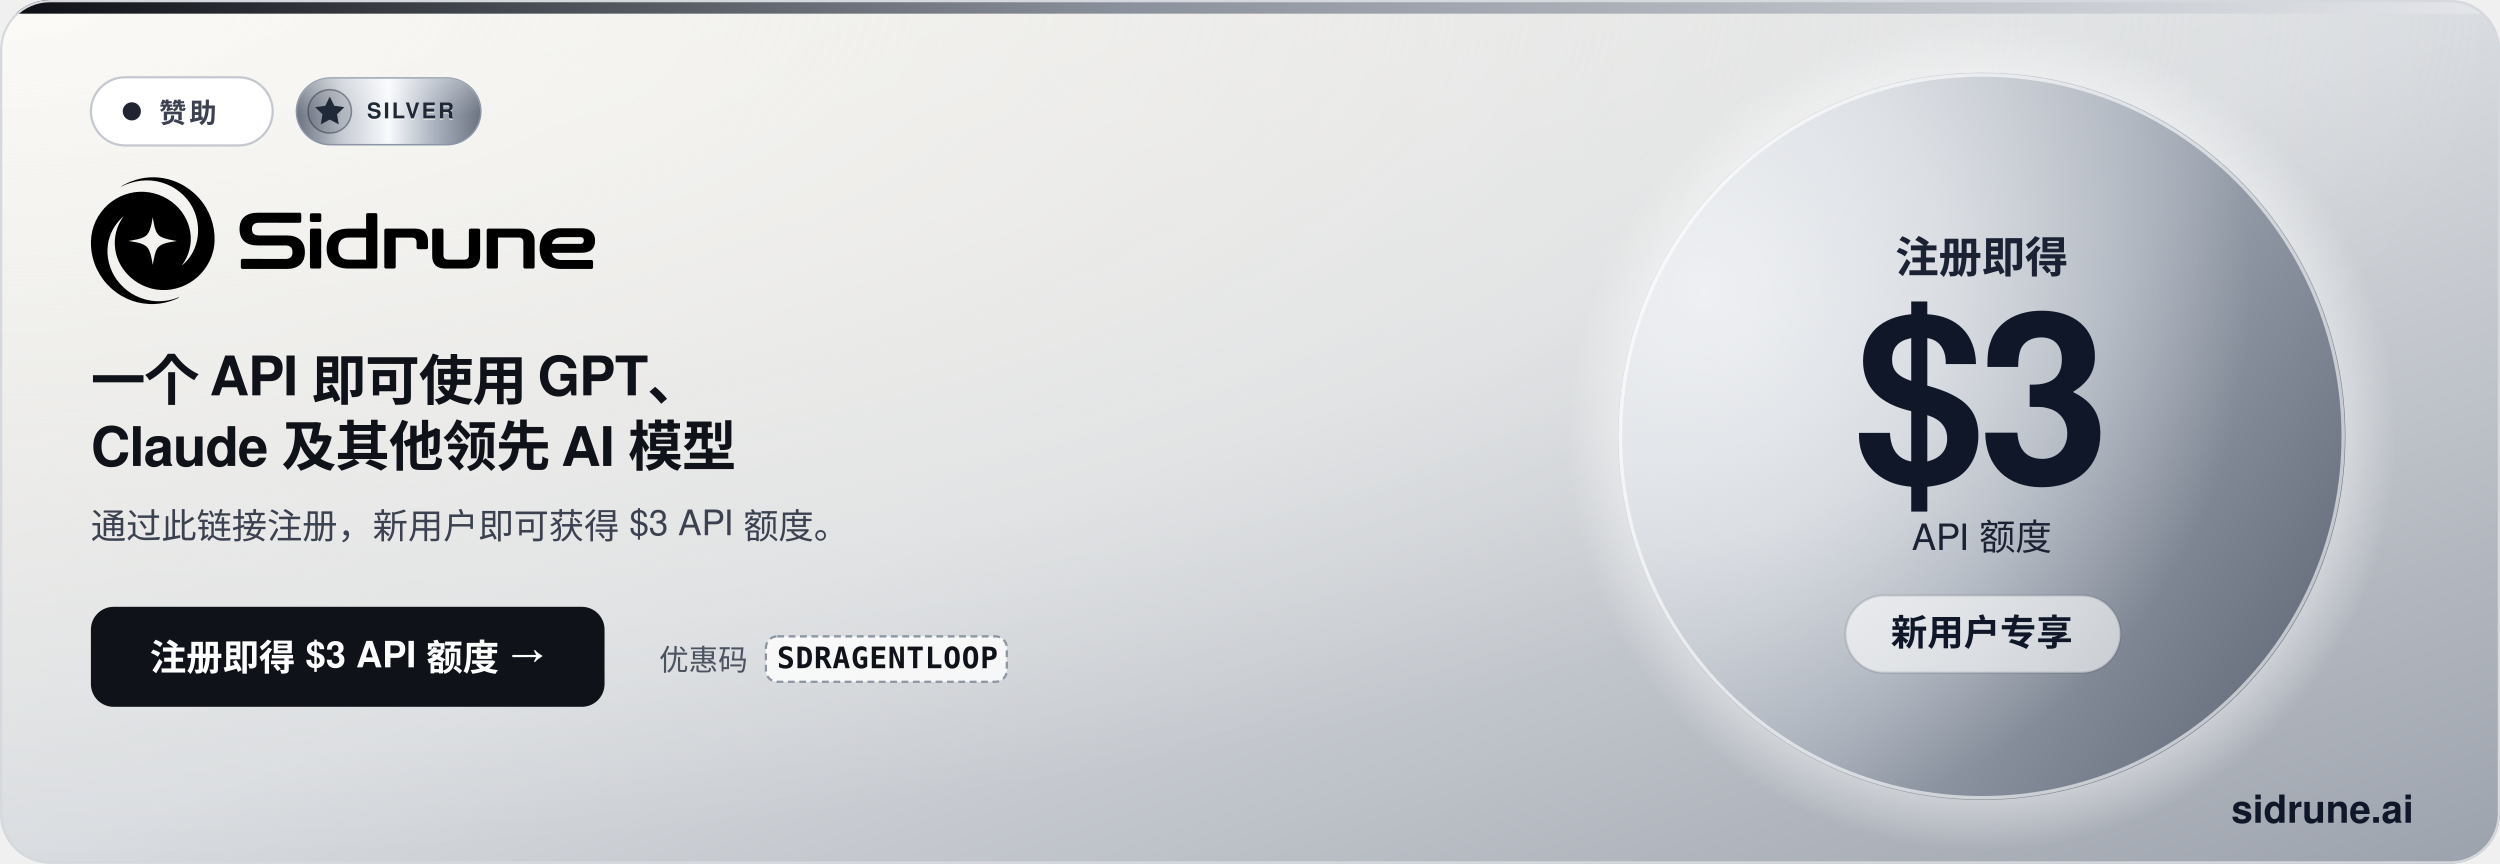
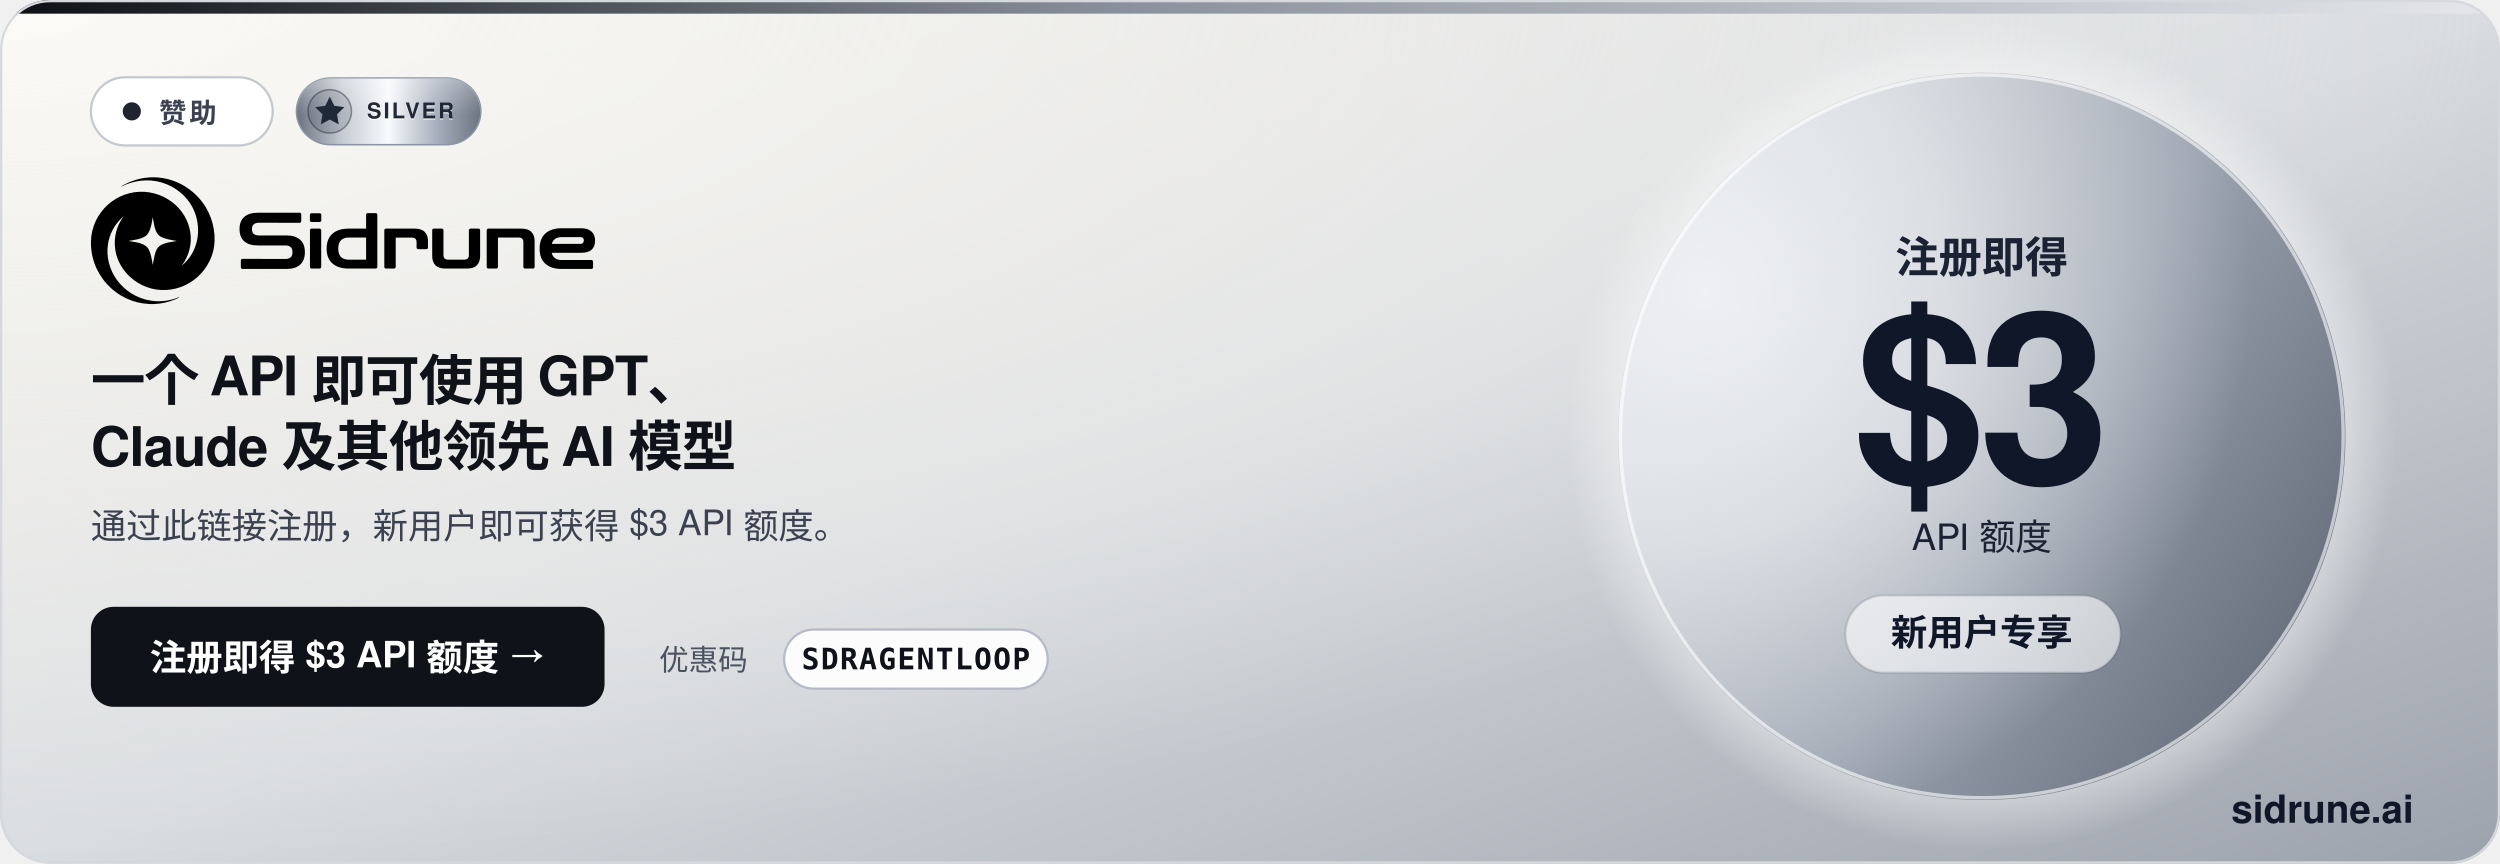
<svg xmlns="http://www.w3.org/2000/svg" width="1100" height="380" viewBox="0 0 1100 380" role="img" aria-label="Sidrune AI (Silver Sponsor): 一个 API 即可使用 GPT、Claude 及其他领先 AI 模型. 注册即得 $3 API 额度.">
  <defs>
    <linearGradient id="bg" x1="0" y1="0" x2="1" y2="1">
      <stop offset="0" stop-color="#f4f3ef" />
      <stop offset=".5" stop-color="#d9dce0" />
      <stop offset="1" stop-color="#9ca2ac" />
    </linearGradient>
    <radialGradient id="hl" cx="0" cy="0" r="1" gradientUnits="objectBoundingBox">
      <stop offset="0" stop-color="#fbfaf7" />
      <stop offset=".5" stop-color="#f1f0ec" stop-opacity=".6" />
      <stop offset="1" stop-color="#f1f0ec" stop-opacity="0" />
    </radialGradient>
    <linearGradient id="stripe" x1="0" y1="0" x2="1" y2="0">
      <stop offset="0" stop-color="#0b0d12" />
      <stop offset=".45" stop-color="#8b919c" />
      <stop offset="1" stop-color="#e5e7eb" />
    </linearGradient>
    <radialGradient id="orbHl" cx=".12" cy=".3" r=".75">
      <stop offset="0" stop-color="#eef0f3" />
      <stop offset=".45" stop-color="#eef0f3" stop-opacity=".7" />
      <stop offset="1" stop-color="#eef0f3" stop-opacity="0" />
    </radialGradient>
    <linearGradient id="orb" x1="0" y1=".2" x2="1" y2=".8">
      <stop offset="0" stop-color="#c9cdd4" />
      <stop offset=".55" stop-color="#9aa2ae" />
      <stop offset="1" stop-color="#626a79" />
    </linearGradient>
    <radialGradient id="orbGlow" cx=".5" cy=".5" r=".5">
      <stop offset=".88" stop-color="#ffffff" stop-opacity=".35" />
      <stop offset="1" stop-color="#ffffff" stop-opacity="0" />
    </radialGradient>
    <clipPath id="card">
      <rect width="1100" height="380" rx="22" />
    </clipPath>
  </defs>
  <g clip-path="url(#card)">
    <rect width="1100" height="380" fill="url(#bg)" />
    <rect width="1100" height="380" fill="url(#hl)" />
    <rect width="1100" height="6" fill="url(#stripe)" />
    <rect x=".5" y=".5" width="1099" height="379" rx="21.5" fill="none" stroke="#d5d8dd" />
  </g>
  <rect x="40" y="34" width="80" height="30" rx="15" fill="#ffffff" stroke="#c4c8cf" />
  <circle cx="58" cy="49" r="4" fill="#1f2430" />
  <text x="70" y="54" font-family="-apple-system, BlinkMacSystemFont, 'Segoe UI', Helvetica, Arial, sans-serif" font-size="12" font-weight="700" letter-spacing="1.3" fill="#3b4150">赞助</text>
  <svg x="130" y="34" width="82" height="30" viewBox="0 0 120 44">
    <defs>
      <linearGradient id="bm" x1="0" y1="0" x2="1" y2="0">
        <stop offset="0.00" stop-color="#6b7280" />
        <stop offset="0.25" stop-color="#c7ccd4" />
        <stop offset="0.50" stop-color="#f8fafc" />
        <stop offset="0.75" stop-color="#aab2bf" />
        <stop offset="1.00" stop-color="#6b7280" />
      </linearGradient>
      <linearGradient id="bs" x1="0" y1="0" x2="0" y2="1">
        <stop offset="0" stop-color="#fff" stop-opacity=".32" />
        <stop offset=".55" stop-color="#fff" stop-opacity="0" />
      </linearGradient>
    </defs>
    <rect x=".5" y=".5" width="119" height="43" rx="22" fill="url(#bm)" stroke="#8b95a5" />
    <rect x=".5" y=".5" width="119" height="43" rx="22" fill="url(#bs)" />
    <circle cx="22" cy="22" r="14" fill="#1f2937" fill-opacity=".14" stroke="#1f2937" stroke-opacity=".45" />
    <path d="M22 12.5l2.9 5.9 6.5.9-4.7 4.6 1.1 6.5L22 27.3l-5.8 3.1 1.1-6.5-4.7-4.6 6.5-.9z" fill="#1f2937" />
    <text x="46" y="27.5" text-anchor="start" font-family="-apple-system, BlinkMacSystemFont, 'Segoe UI', Helvetica, Arial, sans-serif" font-size="14" font-weight="800" letter-spacing="1.4" fill="#ffffff" fill-opacity=".55">SILVER</text>
    <text x="46" y="26.5" text-anchor="start" font-family="-apple-system, BlinkMacSystemFont, 'Segoe UI', Helvetica, Arial, sans-serif" font-size="14" font-weight="800" letter-spacing="1.4" fill="#1f2937">SILVER</text>
  </svg>
  <svg x="40" y="78" width="222" height="56" viewBox="0 0 555 140" fill="none">
    <path d="M166.677 100.837C165.714 100.837 164.933 100.056 164.933 99.093V91.495C164.933 90.531 165.716 89.75 166.68 89.752L213.976 89.834C216.478 89.834 218.383 89.265 219.691 88.128C221.055 86.934 221.738 85.029 221.738 82.413C221.738 79.798 221.055 77.921 219.691 76.784C218.383 75.59 216.478 74.993 213.976 74.993H183.442C177.13 74.993 172.212 73.486 168.686 70.473C165.218 67.402 163.483 62.91 163.483 56.997C163.483 51.083 165.218 46.619 168.686 43.606C172.212 40.535 177.13 39 183.442 39H229.632C230.595 39 231.376 39.781 231.376 40.744V48.341C231.376 49.305 230.593 50.087 229.629 50.085L184.892 50.003C182.447 50.003 180.542 50.571 179.177 51.709C177.812 52.789 177.13 54.551 177.13 56.997C177.13 59.442 177.812 61.233 179.177 62.37C180.542 63.45 182.447 63.99 184.892 63.99H215.426C221.738 63.99 226.628 65.554 230.096 68.682C233.622 71.752 235.384 76.329 235.384 82.413C235.384 88.441 233.622 93.018 230.096 96.145C226.628 99.273 221.738 100.837 215.426 100.837H166.677Z" fill="black" />
    <path d="M242.699 100.41C241.736 100.41 240.956 99.629 240.956 98.666V58.228C240.956 57.266 241.736 56.485 242.699 56.485H251.579C252.542 56.485 253.323 57.266 253.323 58.228V98.666C253.323 99.629 252.542 100.41 251.579 100.41H242.699ZM242.614 49.235C241.651 49.235 240.87 48.454 240.87 47.491V41.341C240.87 40.378 241.651 39.597 242.614 39.597H251.665C252.628 39.597 253.408 40.378 253.408 41.341V47.491C253.408 48.454 252.628 49.235 251.665 49.235H242.614Z" fill="black" />
    <path d="M315.064 98.666C315.064 99.629 314.284 100.41 313.321 100.41H302.697V41.17C302.697 40.207 303.478 39.426 304.441 39.426H313.321C314.284 39.426 315.064 40.207 315.064 41.17V98.666ZM312.932 100.41H283.506C275.887 100.41 269.945 98.534 265.68 94.781C261.416 91.028 259.283 85.598 259.283 78.49C259.283 71.326 261.416 65.867 265.68 62.114C269.945 58.361 275.887 56.485 283.506 56.485H312.079V66.293H283.506C279.81 66.293 276.967 67.317 274.977 69.364C273.044 71.354 272.077 74.396 272.077 78.49C272.077 82.527 273.044 85.569 274.977 87.616C276.967 89.606 279.81 90.602 283.506 90.602H312.932V100.41Z" fill="black" />
    <path d="M324.496 100.41C323.533 100.41 322.753 99.629 322.753 98.666V58.228C322.753 57.266 323.533 56.485 324.496 56.485H356.358C361.304 56.485 364.944 57.736 367.275 60.238C369.606 62.683 370.772 65.924 370.772 69.961V77.344C370.772 78.306 369.991 79.087 369.028 79.087H359.978C359.015 79.087 358.234 78.306 358.234 77.344V71.496C358.234 68.085 356.528 66.379 353.116 66.379H335.29V98.666C335.29 99.629 334.51 100.41 333.547 100.41H324.496Z" fill="black" />
    <path d="M389.841 100.41C384.837 100.41 381.17 99.159 378.839 96.657C376.564 94.155 375.427 90.914 375.427 86.934V58.228C375.427 57.266 376.208 56.485 377.171 56.485H386.051C387.014 56.485 387.794 57.266 387.794 58.228V85.484C387.794 88.896 389.5 90.602 392.912 90.602H410.652C414.064 90.602 415.77 88.896 415.77 85.484V58.228C415.77 57.266 416.551 56.485 417.514 56.485H426.394C427.357 56.485 428.137 57.266 428.137 58.228V86.934C428.137 90.914 426.972 94.155 424.64 96.657C422.366 99.159 418.727 100.41 413.723 100.41H389.841Z" fill="black" />
    <path d="M437.111 100.41C436.148 100.41 435.368 99.629 435.368 98.666V58.228C435.368 57.266 436.148 56.485 437.111 56.485H473.664C478.668 56.485 482.307 57.736 484.581 60.238C486.913 62.683 488.078 65.924 488.078 69.961V98.666C488.078 99.629 487.298 100.41 486.335 100.41H477.455C476.492 100.41 475.711 99.629 475.711 98.666V71.411C475.711 67.999 474.005 66.293 470.593 66.293H447.735V98.666C447.735 99.629 446.954 100.41 445.991 100.41H437.111Z" fill="black" />
    <path d="M517.816 100.837C510.196 100.837 504.254 98.96 499.99 95.207C495.725 91.398 493.593 85.825 493.593 78.49C493.593 71.098 495.725 65.526 499.99 61.773C504.254 57.963 510.196 56.058 517.816 56.058H539.139C544.142 56.058 547.952 57.252 550.568 59.641C553.24 61.972 554.576 65.327 554.576 69.705C554.576 78.632 549.431 83.096 539.139 83.096H506.898C508.092 88.384 511.732 91.028 517.816 91.028H550.615C551.578 91.028 552.359 91.809 552.359 92.772V99.093C552.359 100.056 551.578 100.837 550.615 100.837H517.816ZM517.816 65.867C511.959 65.867 508.348 68.34 506.984 73.287H538.542C539.679 73.287 540.56 72.946 541.186 72.264C541.868 71.582 542.209 70.643 542.209 69.449C542.209 67.061 540.987 65.867 538.542 65.867H517.816Z" fill="black" />
    <path d="M44.235 4.62C57.028 -0.439 71.083 -1.37 84.431 1.959C102.102 6.455 117.272 17.769 126.62 33.424C134.978 47.528 138.457 65.863 134.342 81.855C130.526 96.213 121.258 108.516 108.509 116.146C95.806 123.62 80.882 126.1 66.54 122.379C52.503 118.74 40.467 109.71 33.048 97.25C26.378 85.884 24.518 72.327 27.88 59.584C29.178 54.732 31.242 50.118 33.993 45.916C34.731 44.782 35.467 43.866 36.214 42.792C35.207 43.522 33.599 45.121 32.666 46.041C25.255 53.469 20.397 63.061 18.795 73.431C16.612 87.065 20.342 101.499 28.415 112.644C37.254 124.995 50.679 133.285 65.682 135.653C74.662 137.077 83.854 136.328 92.486 133.47C93.365 133.172 95.763 132.362 96.456 131.989C96.933 132.112 96.806 132.004 97.019 132.348C91.26 135.385 83.354 137.791 76.921 138.736C59.442 141.385 41.63 136.914 27.473 126.325C12.951 115.619 3.306 99.556 0.684 81.705C-1.565 66.004 1.674 51.04 11.267 38.264C20.077 26.48 33.185 18.653 47.737 16.483C62.406 14.368 77.311 18.219 89.12 27.175C111.458 44.057 116.927 74.736 99.793 97.321C117.364 83.149 122.142 59.018 114.144 38.348C108.756 24.424 97.499 13.624 83.816 7.87C68.723 1.524 52.871 2.234 37.835 8.202C36.673 8.834 34.601 9.749 33.371 10.282L33.203 10.144C34.126 9.347 36.995 7.82 37.875 7.471C39.544 6.475 42.38 5.353 44.235 4.62ZM67.894 44.065C67.176 49.953 65.386 60.824 60.353 64.501C55.298 68.195 47.264 68.949 41.227 70.067C48.218 71.333 58.62 71.916 62.842 78.202C65.392 81.998 66.472 87.689 67.296 92.138C67.441 92.918 67.81 95.783 68.014 96.31C68.294 95.761 68.704 92.575 68.847 91.769C69.222 89.679 69.659 87.602 70.16 85.539C71.579 79.728 73.544 75.638 79.586 73.379C83.966 71.742 89.967 70.69 94.641 70.088C89.253 69.155 80.571 67.888 76.079 64.905C74.935 64.147 73.944 63.179 73.157 62.054C70.309 58.051 69.553 52.355 68.647 47.644C68.542 47.099 68.192 44.35 67.894 44.065ZM33.197 10.339C33.114 10.359 33.17 10.352 33.028 10.311C33.061 10.274 33.101 10.236 33.147 10.194L33.197 10.339ZM33.203 10.144C33.183 10.161 33.165 10.178 33.147 10.194L33.134 10.157L33.171 10.118L33.203 10.144Z" fill="black" />
  </svg>
  <text x="40" y="176" font-family="-apple-system, BlinkMacSystemFont, 'Segoe UI', Helvetica, Arial, sans-serif" font-size="24" font-weight="800" letter-spacing="-0.4" fill="#0f1218">一个 API 即可使用 GPT、</text>
  <text x="40" y="205" font-family="-apple-system, BlinkMacSystemFont, 'Segoe UI', Helvetica, Arial, sans-serif" font-size="24" font-weight="800" letter-spacing="-0.4" fill="#0f1218">Claude 及其他领先 AI 模型</text>
  <text x="40" y="237" font-family="-apple-system, BlinkMacSystemFont, 'Segoe UI', Helvetica, Arial, sans-serif" font-size="15.5" fill="#3b4150">通过此链接注册，新用户即可获得 $3 API 额度。</text>
  <rect x="40" y="267" width="226" height="44" rx="10" fill="#0f1218" />
  <text x="153" y="295" text-anchor="middle" font-family="-apple-system, BlinkMacSystemFont, 'Segoe UI', Helvetica, Arial, sans-serif" font-size="16" font-weight="800" fill="#ffffff">注册即得 $3 API 额度 →</text>
  <text x="290" y="295" font-family="-apple-system, BlinkMacSystemFont, 'Segoe UI', Helvetica, Arial, sans-serif" font-size="13" fill="#4b5260">优惠码</text>
-   <rect x="337" y="280" width="106" height="20" rx="5" fill="#ffffff" fill-opacity=".8" stroke="#8d95a1" stroke-width="1" stroke-dasharray="3 2" />
-   <text x="390.5" y="294" text-anchor="middle" font-family="'SF Mono', ui-monospace, Menlo, Consolas, monospace" font-size="13" font-weight="800" letter-spacing=".3" fill="#0f1218">SDRAGENTLOOP</text>
+   <rect x="345" y="277" width="116" height="26" rx="13" fill="#ffffff" fill-opacity=".92" stroke="#b4bbc6" stroke-width="1" />
+   <text x="403" y="294.5" text-anchor="middle" font-family="'SF Mono', ui-monospace, Menlo, Consolas, monospace" font-size="13" font-weight="800" letter-spacing=".6" fill="#0f1218">SDRAGENTLOOP</text>
  <circle cx="872" cy="192" r="182" fill="url(#orbGlow)" />
  <circle cx="872" cy="192" r="160" fill="url(#orb)" />
  <circle cx="872" cy="192" r="160" fill="url(#orbHl)" />
  <circle cx="872" cy="192" r="159" fill="none" stroke="#ffffff" stroke-opacity=".6" stroke-width="1.5" />
  <text x="872" y="120" text-anchor="middle" font-family="-apple-system, BlinkMacSystemFont, 'Segoe UI', Helvetica, Arial, sans-serif" font-size="19.0" font-weight="600" fill="#1b2234">注册即得</text>
  <text x="872" y="212" text-anchor="middle" font-family="-apple-system, BlinkMacSystemFont, 'Segoe UI', Helvetica, Arial, sans-serif" font-size="104" font-weight="800" letter-spacing="-3" fill="#0f1729">$3</text>
  <text x="872" y="242" text-anchor="middle" font-family="-apple-system, BlinkMacSystemFont, 'Segoe UI', Helvetica, Arial, sans-serif" font-size="16" fill="#1b2234">API 额度</text>
  <rect x="812" y="262" width="121" height="34" rx="17" fill="#ffffff" fill-opacity=".6" stroke="#0f1729" stroke-opacity=".12" />
  <text x="872" y="284" text-anchor="middle" font-family="-apple-system, BlinkMacSystemFont, 'Segoe UI', Helvetica, Arial, sans-serif" font-size="16" font-weight="700" fill="#0f1729">新用户专享</text>
  <text x="1062" y="362" text-anchor="end" font-family="-apple-system, BlinkMacSystemFont, 'Segoe UI', Helvetica, Arial, sans-serif" font-size="17" font-weight="800" fill="#0f1729">sidrune.ai</text>
</svg>
